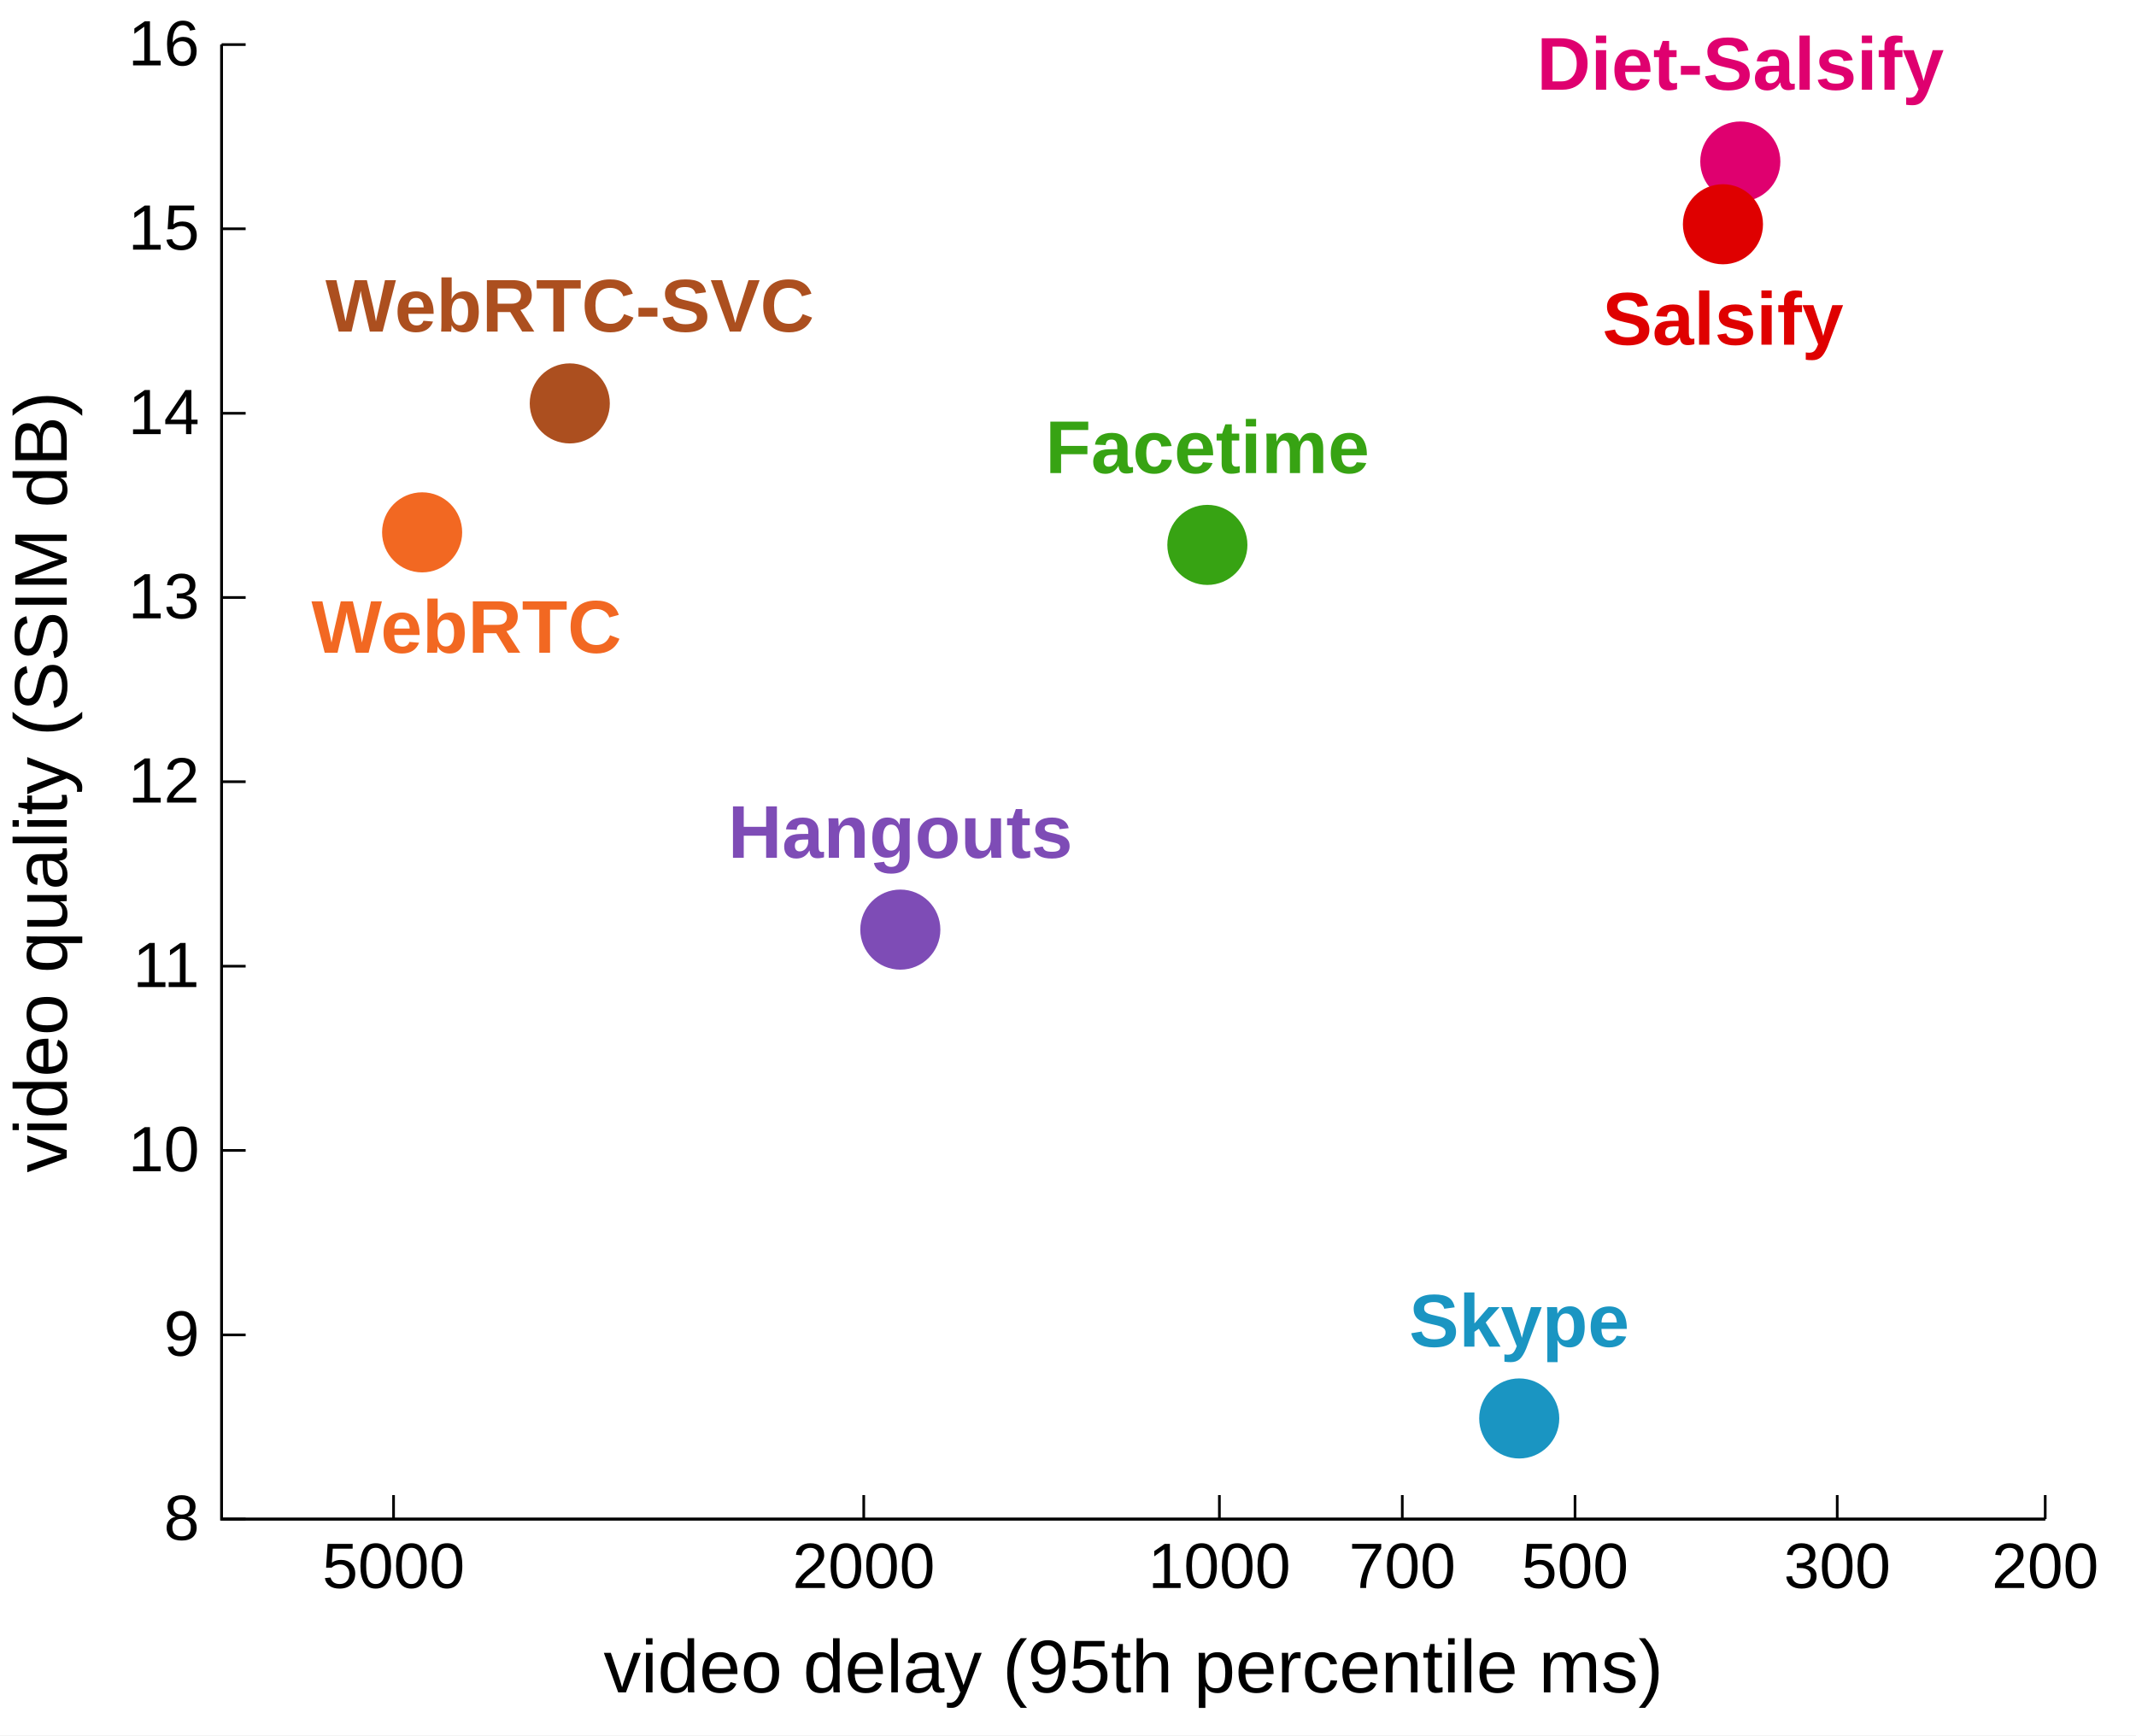
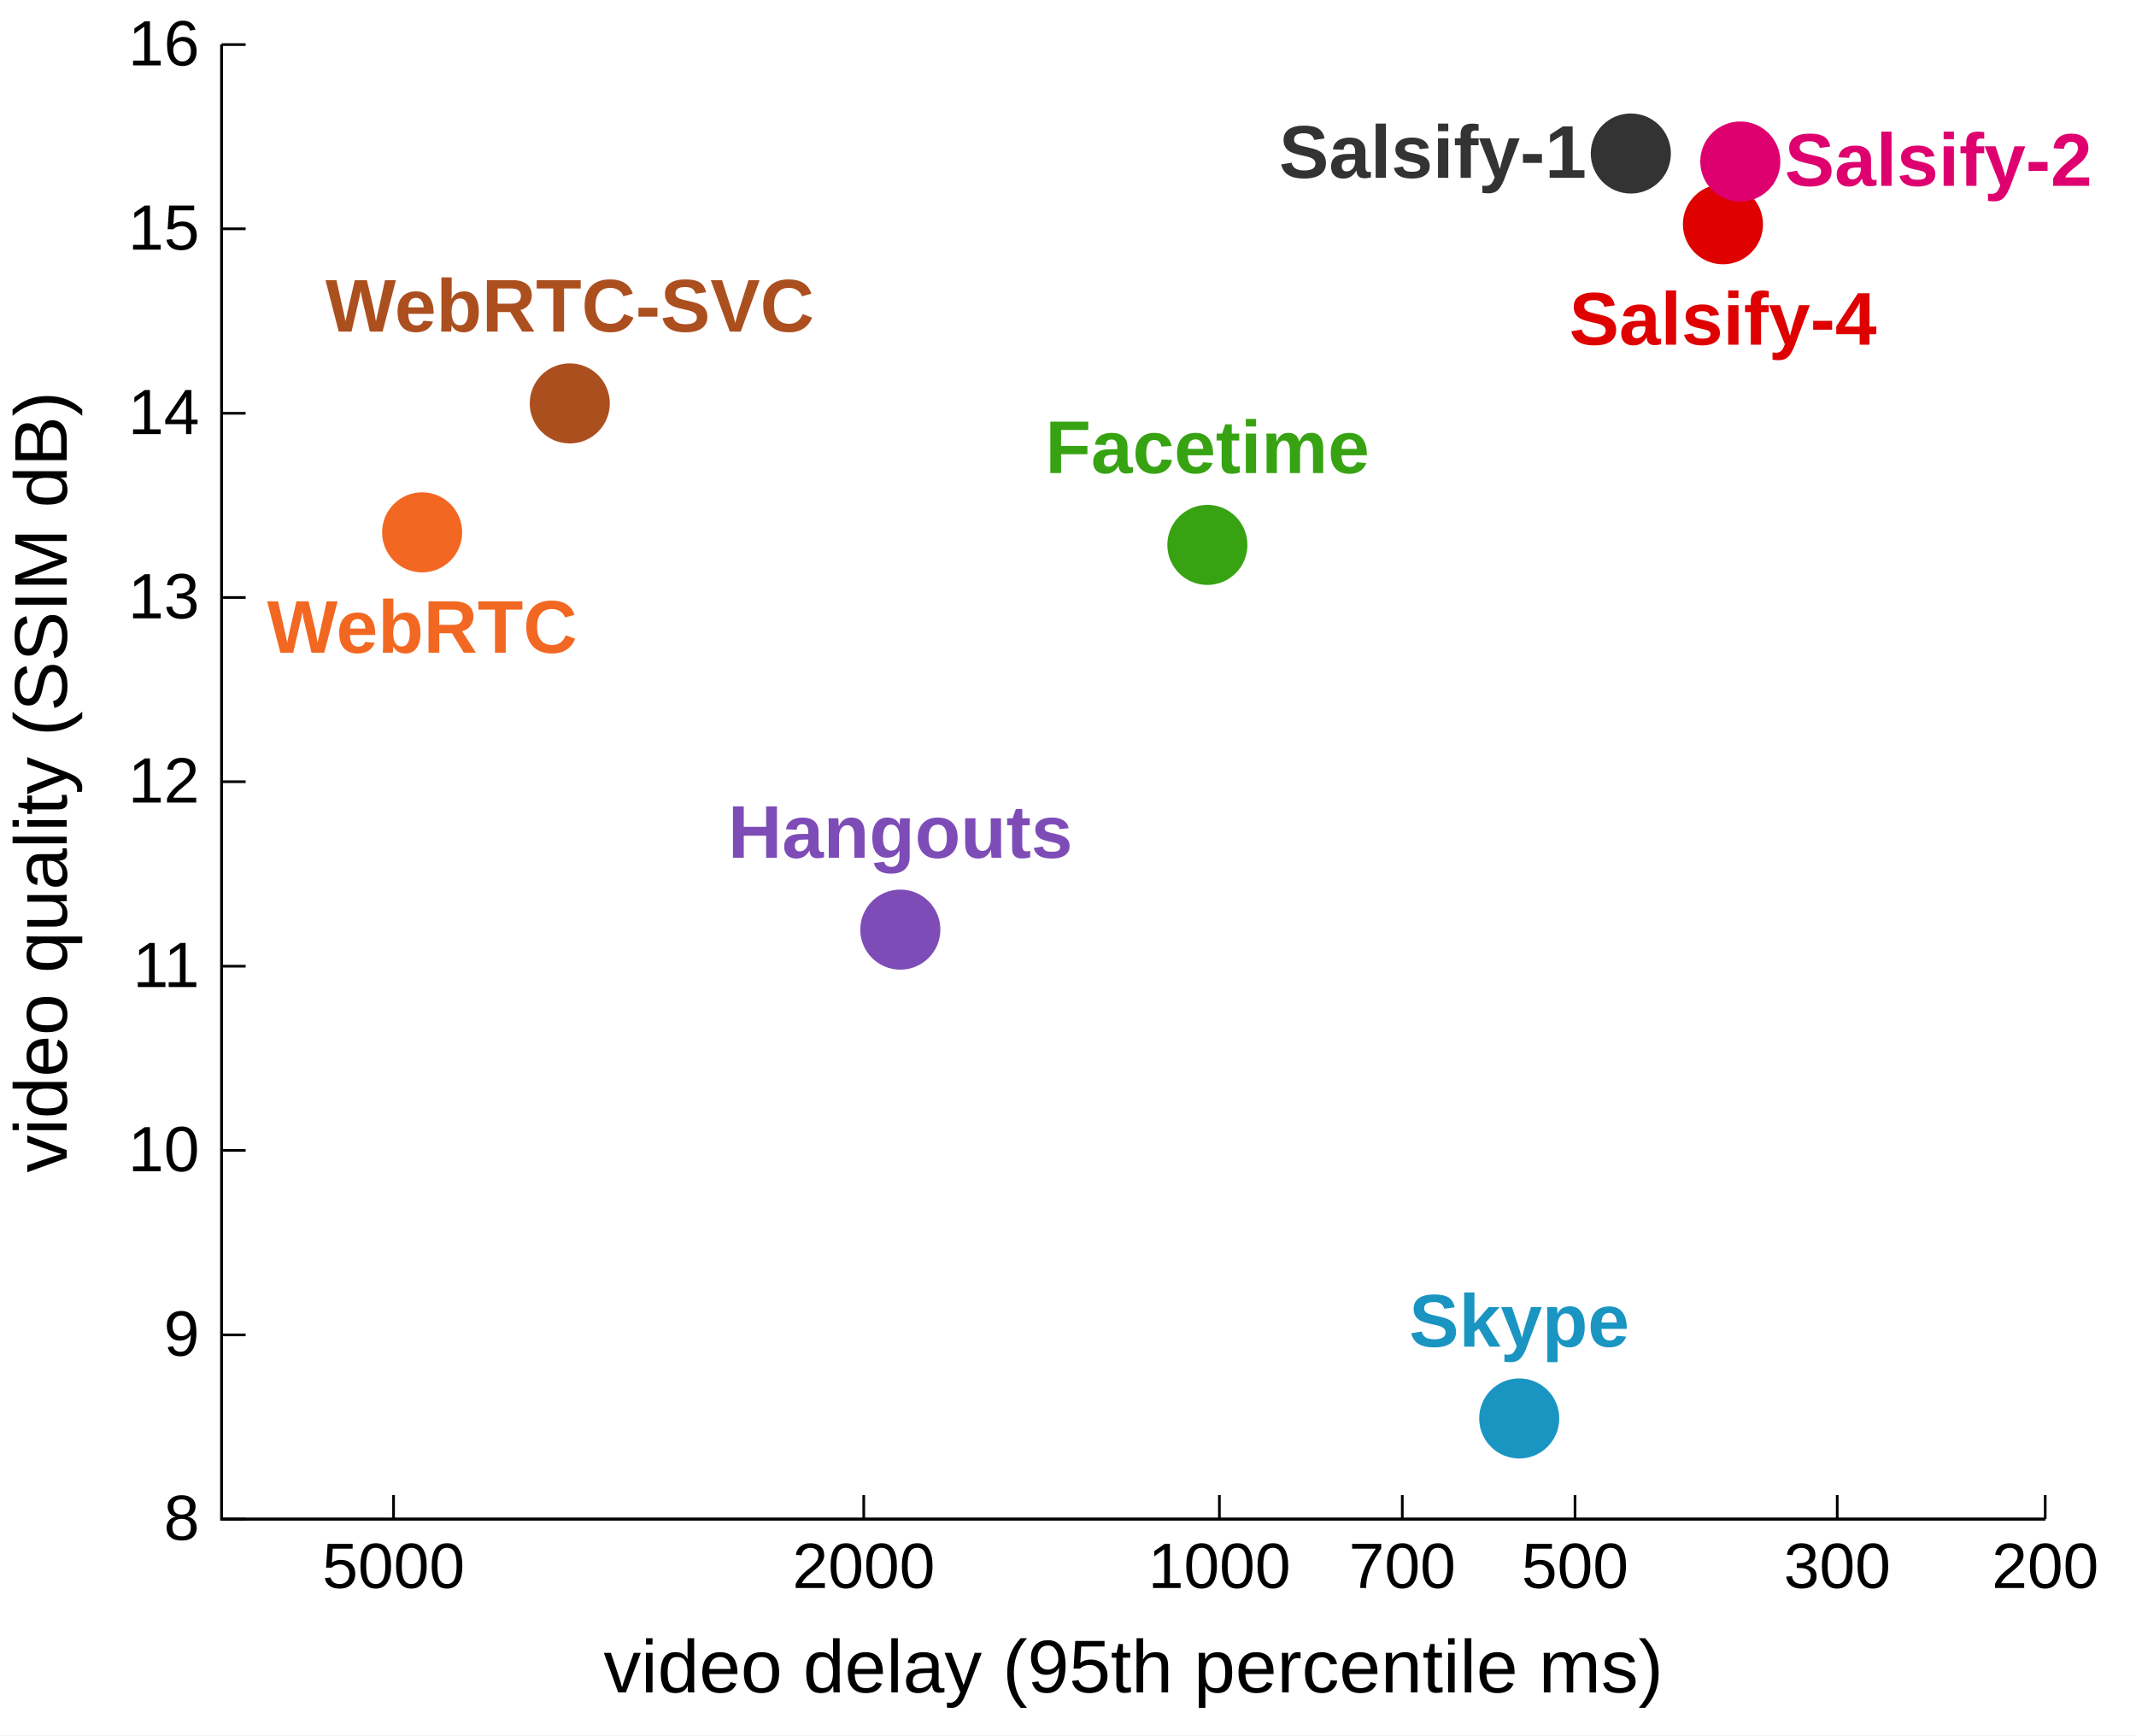
<svg xmlns="http://www.w3.org/2000/svg" xmlns:xlink="http://www.w3.org/1999/xlink" width="800" height="650" viewBox="0 0 800 650">
  <g id="gnuplot_canvas">
    <rect x="0" y="0" width="800" height="650" fill="#ffffff" />
    <defs>
      <circle id="gpDot" r="0.5" stroke-width="0.5" />
      <path id="gpPt0" stroke-width="0.222" stroke="currentColor" d="M-1,0 h2 M0,-1 v2" />
      <path id="gpPt1" stroke-width="0.222" stroke="currentColor" d="M-1,-1 L1,1 M1,-1 L-1,1" />
      <path id="gpPt2" stroke-width="0.222" stroke="currentColor" d="M-1,0 L1,0 M0,-1 L0,1 M-1,-1 L1,1 M-1,1 L1,-1" />
      <rect id="gpPt3" stroke-width="0.222" stroke="currentColor" x="-1" y="-1" width="2" height="2" />
      <rect id="gpPt4" stroke-width="0.222" stroke="currentColor" fill="currentColor" x="-1" y="-1" width="2" height="2" />
      <circle id="gpPt5" stroke-width="0.222" stroke="currentColor" cx="0" cy="0" r="1" />
      <use xlink:href="#gpPt5" id="gpPt6" fill="currentColor" stroke="none" />
      <path id="gpPt7" stroke-width="0.222" stroke="currentColor" d="M0,-1.33 L-1.33,0.67 L1.33,0.67 z" />
      <use xlink:href="#gpPt7" id="gpPt8" fill="currentColor" stroke="none" />
      <use xlink:href="#gpPt7" id="gpPt9" stroke="currentColor" transform="rotate(180)" />
      <use xlink:href="#gpPt9" id="gpPt10" fill="currentColor" stroke="none" />
      <use xlink:href="#gpPt3" id="gpPt11" stroke="currentColor" transform="rotate(45)" />
      <use xlink:href="#gpPt11" id="gpPt12" fill="currentColor" stroke="none" />
      <path id="gpPt13" stroke-width="0.222" stroke="currentColor" d="M0,1.330 L1.265,0.411 L0.782,-1.067 L-0.782,-1.076 L-1.265,0.411 z" />
      <use xlink:href="#gpPt13" id="gpPt14" fill="currentColor" stroke="none" />
      <filter id="textbox" filterUnits="objectBoundingBox" x="0" y="0" height="1" width="1">
        <feFlood flood-color="#FFFFFF" flood-opacity="1" result="bgnd" />
        <feComposite in="SourceGraphic" in2="bgnd" operator="atop" />
      </filter>
      <filter id="greybox" filterUnits="objectBoundingBox" x="0" y="0" height="1" width="1">
        <feFlood flood-color="lightgrey" flood-opacity="1" result="grey" />
        <feComposite in="SourceGraphic" in2="grey" operator="atop" />
      </filter>
    </defs>
    <g fill="none" color="#FFFFFF" stroke="currentColor" stroke-width="1.00" stroke-linecap="butt" stroke-linejoin="miter">
</g>
    <g fill="none" color="black" stroke="currentColor" stroke-width="1.00" stroke-linecap="butt" stroke-linejoin="miter">
      <path stroke="black" d="M83.0,569.0 L92.0,569.0  " />
      <g transform="translate(74.7,576.8)" stroke="none" fill="black" font-family="Arial" font-size="24.00" text-anchor="end">
        <text>
          <tspan font-family="Arial"> 8</tspan>
        </text>
      </g>
    </g>
    <g fill="none" color="black" stroke="currentColor" stroke-width="1.00" stroke-linecap="butt" stroke-linejoin="miter">
      <path stroke="black" d="M83.0,500.0 L92.0,500.0  " />
      <g transform="translate(74.7,507.8)" stroke="none" fill="black" font-family="Arial" font-size="24.00" text-anchor="end">
        <text>
          <tspan font-family="Arial"> 9</tspan>
        </text>
      </g>
    </g>
    <g fill="none" color="black" stroke="currentColor" stroke-width="1.00" stroke-linecap="butt" stroke-linejoin="miter">
      <path stroke="black" d="M83.0,430.9 L92.0,430.9  " />
      <g transform="translate(74.7,438.7)" stroke="none" fill="black" font-family="Arial" font-size="24.00" text-anchor="end">
        <text>
          <tspan font-family="Arial"> 10</tspan>
        </text>
      </g>
    </g>
    <g fill="none" color="black" stroke="currentColor" stroke-width="1.00" stroke-linecap="butt" stroke-linejoin="miter">
      <path stroke="black" d="M83.0,361.9 L92.0,361.9  " />
      <g transform="translate(74.7,369.7)" stroke="none" fill="black" font-family="Arial" font-size="24.00" text-anchor="end">
        <text>
          <tspan font-family="Arial"> 11</tspan>
        </text>
      </g>
    </g>
    <g fill="none" color="black" stroke="currentColor" stroke-width="1.00" stroke-linecap="butt" stroke-linejoin="miter">
      <path stroke="black" d="M83.0,292.8 L92.0,292.8  " />
      <g transform="translate(74.7,300.6)" stroke="none" fill="black" font-family="Arial" font-size="24.00" text-anchor="end">
        <text>
          <tspan font-family="Arial"> 12</tspan>
        </text>
      </g>
    </g>
    <g fill="none" color="black" stroke="currentColor" stroke-width="1.00" stroke-linecap="butt" stroke-linejoin="miter">
      <path stroke="black" d="M83.0,223.8 L92.0,223.8  " />
      <g transform="translate(74.7,231.6)" stroke="none" fill="black" font-family="Arial" font-size="24.00" text-anchor="end">
        <text>
          <tspan font-family="Arial"> 13</tspan>
        </text>
      </g>
    </g>
    <g fill="none" color="black" stroke="currentColor" stroke-width="1.00" stroke-linecap="butt" stroke-linejoin="miter">
      <path stroke="black" d="M83.0,154.8 L92.0,154.8  " />
      <g transform="translate(74.7,162.6)" stroke="none" fill="black" font-family="Arial" font-size="24.00" text-anchor="end">
        <text>
          <tspan font-family="Arial"> 14</tspan>
        </text>
      </g>
    </g>
    <g fill="none" color="black" stroke="currentColor" stroke-width="1.00" stroke-linecap="butt" stroke-linejoin="miter">
      <path stroke="black" d="M83.0,85.7 L92.0,85.7  " />
      <g transform="translate(74.7,93.5)" stroke="none" fill="black" font-family="Arial" font-size="24.00" text-anchor="end">
        <text>
          <tspan font-family="Arial"> 15</tspan>
        </text>
      </g>
    </g>
    <g fill="none" color="black" stroke="currentColor" stroke-width="1.00" stroke-linecap="butt" stroke-linejoin="miter">
      <path stroke="black" d="M83.0,16.7 L92.0,16.7  " />
      <g transform="translate(74.7,24.5)" stroke="none" fill="black" font-family="Arial" font-size="24.00" text-anchor="end">
        <text>
          <tspan font-family="Arial"> 16</tspan>
        </text>
      </g>
    </g>
    <g fill="none" color="black" stroke="currentColor" stroke-width="1.00" stroke-linecap="butt" stroke-linejoin="miter">
      <path stroke="black" d="M766.0,569.0 L766.0,560.0  " />
      <g transform="translate(766.0,594.8)" stroke="none" fill="black" font-family="Arial" font-size="24.00" text-anchor="middle">
        <text>
          <tspan font-family="Arial">200</tspan>
        </text>
      </g>
    </g>
    <g fill="none" color="black" stroke="currentColor" stroke-width="1.00" stroke-linecap="butt" stroke-linejoin="miter">
      <path stroke="black" d="M688.1,569.0 L688.1,560.0  " />
      <g transform="translate(688.1,594.8)" stroke="none" fill="black" font-family="Arial" font-size="24.00" text-anchor="middle">
        <text>
          <tspan font-family="Arial">300</tspan>
        </text>
      </g>
    </g>
    <g fill="none" color="black" stroke="currentColor" stroke-width="1.00" stroke-linecap="butt" stroke-linejoin="miter">
      <path stroke="black" d="M589.9,569.0 L589.9,560.0  " />
      <g transform="translate(589.9,594.8)" stroke="none" fill="black" font-family="Arial" font-size="24.00" text-anchor="middle">
        <text>
          <tspan font-family="Arial">500</tspan>
        </text>
      </g>
    </g>
    <g fill="none" color="black" stroke="currentColor" stroke-width="1.00" stroke-linecap="butt" stroke-linejoin="miter">
      <path stroke="black" d="M525.2,569.0 L525.2,560.0  " />
      <g transform="translate(525.2,594.8)" stroke="none" fill="black" font-family="Arial" font-size="24.00" text-anchor="middle">
        <text>
          <tspan font-family="Arial">700</tspan>
        </text>
      </g>
    </g>
    <g fill="none" color="black" stroke="currentColor" stroke-width="1.00" stroke-linecap="butt" stroke-linejoin="miter">
      <path stroke="black" d="M456.7,569.0 L456.7,560.0  " />
      <g transform="translate(456.7,594.8)" stroke="none" fill="black" font-family="Arial" font-size="24.00" text-anchor="middle">
        <text>
          <tspan font-family="Arial">1000</tspan>
        </text>
      </g>
    </g>
    <g fill="none" color="black" stroke="currentColor" stroke-width="1.00" stroke-linecap="butt" stroke-linejoin="miter">
      <path stroke="black" d="M323.5,569.0 L323.5,560.0  " />
      <g transform="translate(323.5,594.8)" stroke="none" fill="black" font-family="Arial" font-size="24.00" text-anchor="middle">
        <text>
          <tspan font-family="Arial">2000</tspan>
        </text>
      </g>
    </g>
    <g fill="none" color="black" stroke="currentColor" stroke-width="1.00" stroke-linecap="butt" stroke-linejoin="miter">
      <path stroke="black" d="M147.4,569.0 L147.4,560.0  " />
      <g transform="translate(147.4,594.8)" stroke="none" fill="black" font-family="Arial" font-size="24.00" text-anchor="middle">
        <text>
          <tspan font-family="Arial">5000</tspan>
        </text>
      </g>
    </g>
    <g fill="none" color="black" stroke="currentColor" stroke-width="1.00" stroke-linecap="butt" stroke-linejoin="miter">
</g>
    <g fill="none" color="black" stroke="currentColor" stroke-width="1.00" stroke-linecap="butt" stroke-linejoin="miter">
      <path stroke="black" d="M83.0,16.7 L83.0,569.0 L766.0,569.0 M766.0,16.7 M83.0,16.7  " />
    </g>
    <g fill="none" color="black" stroke="currentColor" stroke-width="1.00" stroke-linecap="butt" stroke-linejoin="miter">
      <g transform="translate(25.0,292.9) rotate(270)" stroke="none" fill="black" font-family="Arial" font-size="28.00" text-anchor="middle">
        <text>
          <tspan font-family="Arial">video quality (SSIM dB)</tspan>
        </text>
      </g>
    </g>
    <g fill="none" color="black" stroke="currentColor" stroke-width="1.00" stroke-linecap="butt" stroke-linejoin="miter">
      <g transform="translate(787.8,292.9) rotate(270)" stroke="none" fill="black" font-family="Arial" font-size="12.00" text-anchor="middle">
        <text />
      </g>
    </g>
    <g fill="none" color="black" stroke="currentColor" stroke-width="1.00" stroke-linecap="butt" stroke-linejoin="miter">
      <g transform="translate(424.5,633.9)" stroke="none" fill="black" font-family="Arial" font-size="28.00" text-anchor="middle">
        <text>
          <tspan font-family="Arial">video delay (95th percentile ms)</tspan>
        </text>
      </g>
    </g>
    <g fill="none" color="black" stroke="currentColor" stroke-width="1.00" stroke-linecap="butt" stroke-linejoin="miter">
      <g transform="translate(424.5,29.6)" stroke="none" fill="black" font-family="Arial" font-size="12.00" text-anchor="middle">
        <text />
      </g>
      <g transform="translate(424.5,29.7)" stroke="none" fill="black" font-family="Arial" font-size="12.00" text-anchor="middle">
        <text />
      </g>
    </g>
    <g fill="none" color="black" stroke="currentColor" stroke-width="1.00" stroke-linecap="butt" stroke-linejoin="miter">
      <g transform="translate(41.5,632.3)" stroke="none" fill="black" font-family="Arial" font-size="12.00" text-anchor="start">
        <text />
      </g>
    </g>
    <g id="gnuplot_plot_1">
      <g fill="none" color="black" stroke="currentColor" stroke-width="1.00" stroke-linecap="butt" stroke-linejoin="miter">
        <path stroke="rgb(172,  79,  31)" d="M213.4,151.1  " />
        <use xlink:href="#gpPt6" transform="translate(213.4,151.1) scale(13.50)" color="rgb(172,  79,  31)" />
      </g>
    </g>
    <g id="gnuplot_plot_2">
      <g fill="none" color="black" stroke="currentColor" stroke-width="1.00" stroke-linecap="butt" stroke-linejoin="miter">
        <g transform="translate(213.4,124.2)" stroke="none" fill="rgb(172,79,31)" font-family="Arial:Bold" font-size="28.00" text-anchor="middle">
          <text>
            <tspan font-family="Arial" font-weight="bold">WebRTC-SVC</tspan>
          </text>
        </g>
      </g>
    </g>
    <g id="gnuplot_plot_3">
      <g fill="none" color="black" stroke="currentColor" stroke-width="1.00" stroke-linecap="butt" stroke-linejoin="miter">
        <path stroke="rgb( 26, 149, 194)" d="M569.0,531.3  " />
        <use xlink:href="#gpPt6" transform="translate(569.0,531.3) scale(13.50)" color="rgb( 26, 149, 194)" />
      </g>
    </g>
    <g id="gnuplot_plot_4">
      <g fill="none" color="black" stroke="currentColor" stroke-width="1.00" stroke-linecap="butt" stroke-linejoin="miter">
        <g transform="translate(569.0,504.4)" stroke="none" fill="rgb(26,149,194)" font-family="Arial:Bold" font-size="28.00" text-anchor="middle">
          <text>
            <tspan font-family="Arial" font-weight="bold">Skype</tspan>
          </text>
        </g>
      </g>
    </g>
    <g id="gnuplot_plot_5">
      <g fill="none" color="black" stroke="currentColor" stroke-width="1.00" stroke-linecap="butt" stroke-linejoin="miter">
+         <path stroke="rgb(223,   0,   0)" d="M645.3,84.0  " />
+         <use xlink:href="#gpPt6" transform="translate(645.3,84.0) scale(13.50)" color="rgb(223,   0,   0)" />
+       </g>
+     </g>
+     <g id="gnuplot_plot_6">
+       <g fill="none" color="black" stroke="currentColor" stroke-width="1.00" stroke-linecap="butt" stroke-linejoin="miter">
+         <g transform="translate(645.3,129.1)" stroke="none" fill="rgb(223,0,0)" font-family="Arial:Bold" font-size="28.00" text-anchor="middle">
+           <text>
+             <tspan font-family="Arial" font-weight="bold">Salsify-4</tspan>
+           </text>
+         </g>
+       </g>
+     </g>
+     <g id="gnuplot_plot_7">
+       <g fill="none" color="black" stroke="currentColor" stroke-width="1.00" stroke-linecap="butt" stroke-linejoin="miter">
+         <path stroke="rgb( 55, 163,  19)" d="M452.2,204.1  " />
+         <use xlink:href="#gpPt6" transform="translate(452.2,204.1) scale(13.50)" color="rgb( 55, 163,  19)" />
+       </g>
+     </g>
+     <g id="gnuplot_plot_8">
+       <g fill="none" color="black" stroke="currentColor" stroke-width="1.00" stroke-linecap="butt" stroke-linejoin="miter">
+         <g transform="translate(452.2,177.2)" stroke="none" fill="rgb(55,163,19)" font-family="Arial:Bold" font-size="28.00" text-anchor="middle">
+           <text>
+             <tspan font-family="Arial" font-weight="bold">Facetime</tspan>
+           </text>
+         </g>
+       </g>
+     </g>
+     <g id="gnuplot_plot_9">
+       <g fill="none" color="black" stroke="currentColor" stroke-width="1.00" stroke-linecap="butt" stroke-linejoin="miter">
+         <path stroke="rgb(126,  76, 182)" d="M337.2,348.2  " />
+         <use xlink:href="#gpPt6" transform="translate(337.2,348.2) scale(13.50)" color="rgb(126,  76, 182)" />
+       </g>
+     </g>
+     <g id="gnuplot_plot_10">
+       <g fill="none" color="black" stroke="currentColor" stroke-width="1.00" stroke-linecap="butt" stroke-linejoin="miter">
+         <g transform="translate(337.2,321.3)" stroke="none" fill="rgb(126,76,182)" font-family="Arial:Bold" font-size="28.00" text-anchor="middle">
+           <text>
+             <tspan font-family="Arial" font-weight="bold">Hangouts</tspan>
+           </text>
+         </g>
+       </g>
+     </g>
+     <g id="gnuplot_plot_11">
+       <g fill="none" color="black" stroke="currentColor" stroke-width="1.00" stroke-linecap="butt" stroke-linejoin="miter">
+         <path stroke="rgb( 51,  51,  51)" d="M610.8,57.5  " />
+         <use xlink:href="#gpPt6" transform="translate(610.8,57.5) scale(13.50)" color="rgb( 51,  51,  51)" />
+       </g>
+     </g>
+     <g id="gnuplot_plot_12">
+       <g fill="none" color="black" stroke="currentColor" stroke-width="1.00" stroke-linecap="butt" stroke-linejoin="miter">
+         <g transform="translate(594.2,66.6)" stroke="none" fill="rgb(51,51,51)" font-family="Arial:Bold" font-size="28.00" text-anchor="end">
+           <text>
+             <tspan font-family="Arial" font-weight="bold">Salsify-1</tspan>
+           </text>
+         </g>
+       </g>
+     </g>
+     <g id="gnuplot_plot_13">
+       <g fill="none" color="black" stroke="currentColor" stroke-width="1.00" stroke-linecap="butt" stroke-linejoin="miter">
        <path stroke="rgb(223,   0, 111)" d="M651.8,60.5  " />
        <use xlink:href="#gpPt6" transform="translate(651.8,60.5) scale(13.50)" color="rgb(223,   0, 111)" />
      </g>
    </g>
-     <g id="gnuplot_plot_6">
-       <g fill="none" color="black" stroke="currentColor" stroke-width="1.00" stroke-linecap="butt" stroke-linejoin="miter">
-         <g transform="translate(651.8,33.6)" stroke="none" fill="rgb(223,0,111)" font-family="Arial:Bold" font-size="28.00" text-anchor="middle">
-           <text>
-             <tspan font-family="Arial" font-weight="bold">Diet-Salsify</tspan>
-           </text>
-         </g>
-       </g>
-     </g>
-     <g id="gnuplot_plot_7">
-       <g fill="none" color="black" stroke="currentColor" stroke-width="1.00" stroke-linecap="butt" stroke-linejoin="miter">
-         <path stroke="rgb( 55, 163,  19)" d="M452.2,204.1  " />
-         <use xlink:href="#gpPt6" transform="translate(452.2,204.1) scale(13.50)" color="rgb( 55, 163,  19)" />
-       </g>
-     </g>
-     <g id="gnuplot_plot_8">
-       <g fill="none" color="black" stroke="currentColor" stroke-width="1.00" stroke-linecap="butt" stroke-linejoin="miter">
-         <g transform="translate(452.2,177.2)" stroke="none" fill="rgb(55,163,19)" font-family="Arial:Bold" font-size="28.00" text-anchor="middle">
-           <text>
-             <tspan font-family="Arial" font-weight="bold">Facetime</tspan>
-           </text>
-         </g>
-       </g>
-     </g>
-     <g id="gnuplot_plot_9">
-       <g fill="none" color="black" stroke="currentColor" stroke-width="1.00" stroke-linecap="butt" stroke-linejoin="miter">
-         <path stroke="rgb(126,  76, 182)" d="M337.2,348.2  " />
-         <use xlink:href="#gpPt6" transform="translate(337.2,348.2) scale(13.50)" color="rgb(126,  76, 182)" />
-       </g>
-     </g>
-     <g id="gnuplot_plot_10">
-       <g fill="none" color="black" stroke="currentColor" stroke-width="1.00" stroke-linecap="butt" stroke-linejoin="miter">
-         <g transform="translate(337.2,321.3)" stroke="none" fill="rgb(126,76,182)" font-family="Arial:Bold" font-size="28.00" text-anchor="middle">
-           <text>
-             <tspan font-family="Arial" font-weight="bold">Hangouts</tspan>
-           </text>
-         </g>
-       </g>
-     </g>
-     <g id="gnuplot_plot_11">
-       <g fill="none" color="black" stroke="currentColor" stroke-width="1.00" stroke-linecap="butt" stroke-linejoin="miter">
-         <path stroke="rgb(223,   0,   0)" d="M645.3,84.0  " />
-         <use xlink:href="#gpPt6" transform="translate(645.3,84.0) scale(13.50)" color="rgb(223,   0,   0)" />
-       </g>
-     </g>
-     <g id="gnuplot_plot_12">
-       <g fill="none" color="black" stroke="currentColor" stroke-width="1.00" stroke-linecap="butt" stroke-linejoin="miter">
-         <g transform="translate(645.3,129.1)" stroke="none" fill="rgb(223,0,0)" font-family="Arial:Bold" font-size="28.00" text-anchor="middle">
-           <text>
-             <tspan font-family="Arial" font-weight="bold">Salsify</tspan>
-           </text>
-         </g>
-       </g>
-     </g>
-     <g id="gnuplot_plot_13">
+     <g id="gnuplot_plot_14">
+       <g fill="none" color="black" stroke="currentColor" stroke-width="1.00" stroke-linecap="butt" stroke-linejoin="miter">
+         <g transform="translate(668.4,69.6)" stroke="none" fill="rgb(223,0,111)" font-family="Arial:Bold" font-size="28.00" text-anchor="start">
+           <text>
+             <tspan font-family="Arial" font-weight="bold">Salsify-2</tspan>
+           </text>
+         </g>
+       </g>
+     </g>
+     <g id="gnuplot_plot_15">
      <g fill="none" color="black" stroke="currentColor" stroke-width="1.00" stroke-linecap="butt" stroke-linejoin="miter">
        <path stroke="rgb(242, 104,  34)" d="M158.1,199.4  " />
        <use xlink:href="#gpPt6" transform="translate(158.1,199.4) scale(13.50)" color="rgb(242, 104,  34)" />
      </g>
    </g>
-     <g id="gnuplot_plot_14">
-       <g fill="none" color="black" stroke="currentColor" stroke-width="1.00" stroke-linecap="butt" stroke-linejoin="miter">
-         <g transform="translate(174.7,244.5)" stroke="none" fill="rgb(242,104,34)" font-family="Arial:Bold" font-size="28.00" text-anchor="middle">
+     <g id="gnuplot_plot_16">
+       <g fill="none" color="black" stroke="currentColor" stroke-width="1.00" stroke-linecap="butt" stroke-linejoin="miter">
+         <g transform="translate(158.1,244.5)" stroke="none" fill="rgb(242,104,34)" font-family="Arial:Bold" font-size="28.00" text-anchor="middle">
          <text>
            <tspan font-family="Arial" font-weight="bold">WebRTC</tspan>
          </text>
        </g>
      </g>
    </g>
    <g fill="none" color="#FFFFFF" stroke="rgb(242, 104,  34)" stroke-width="2.00" stroke-linecap="butt" stroke-linejoin="miter">
</g>
    <g fill="none" color="black" stroke="currentColor" stroke-width="2.00" stroke-linecap="butt" stroke-linejoin="miter">
</g>
    <g fill="none" color="black" stroke="black" stroke-width="1.00" stroke-linecap="butt" stroke-linejoin="miter">
</g>
    <g fill="none" color="black" stroke="currentColor" stroke-width="1.00" stroke-linecap="butt" stroke-linejoin="miter">
      <path stroke="black" d="M83.0,16.7 L83.0,569.0 L766.0,569.0 M766.0,16.7 M83.0,16.7  " />
    </g>
    <g fill="none" color="black" stroke="currentColor" stroke-width="1.00" stroke-linecap="butt" stroke-linejoin="miter">
</g>
  </g>
</svg>
